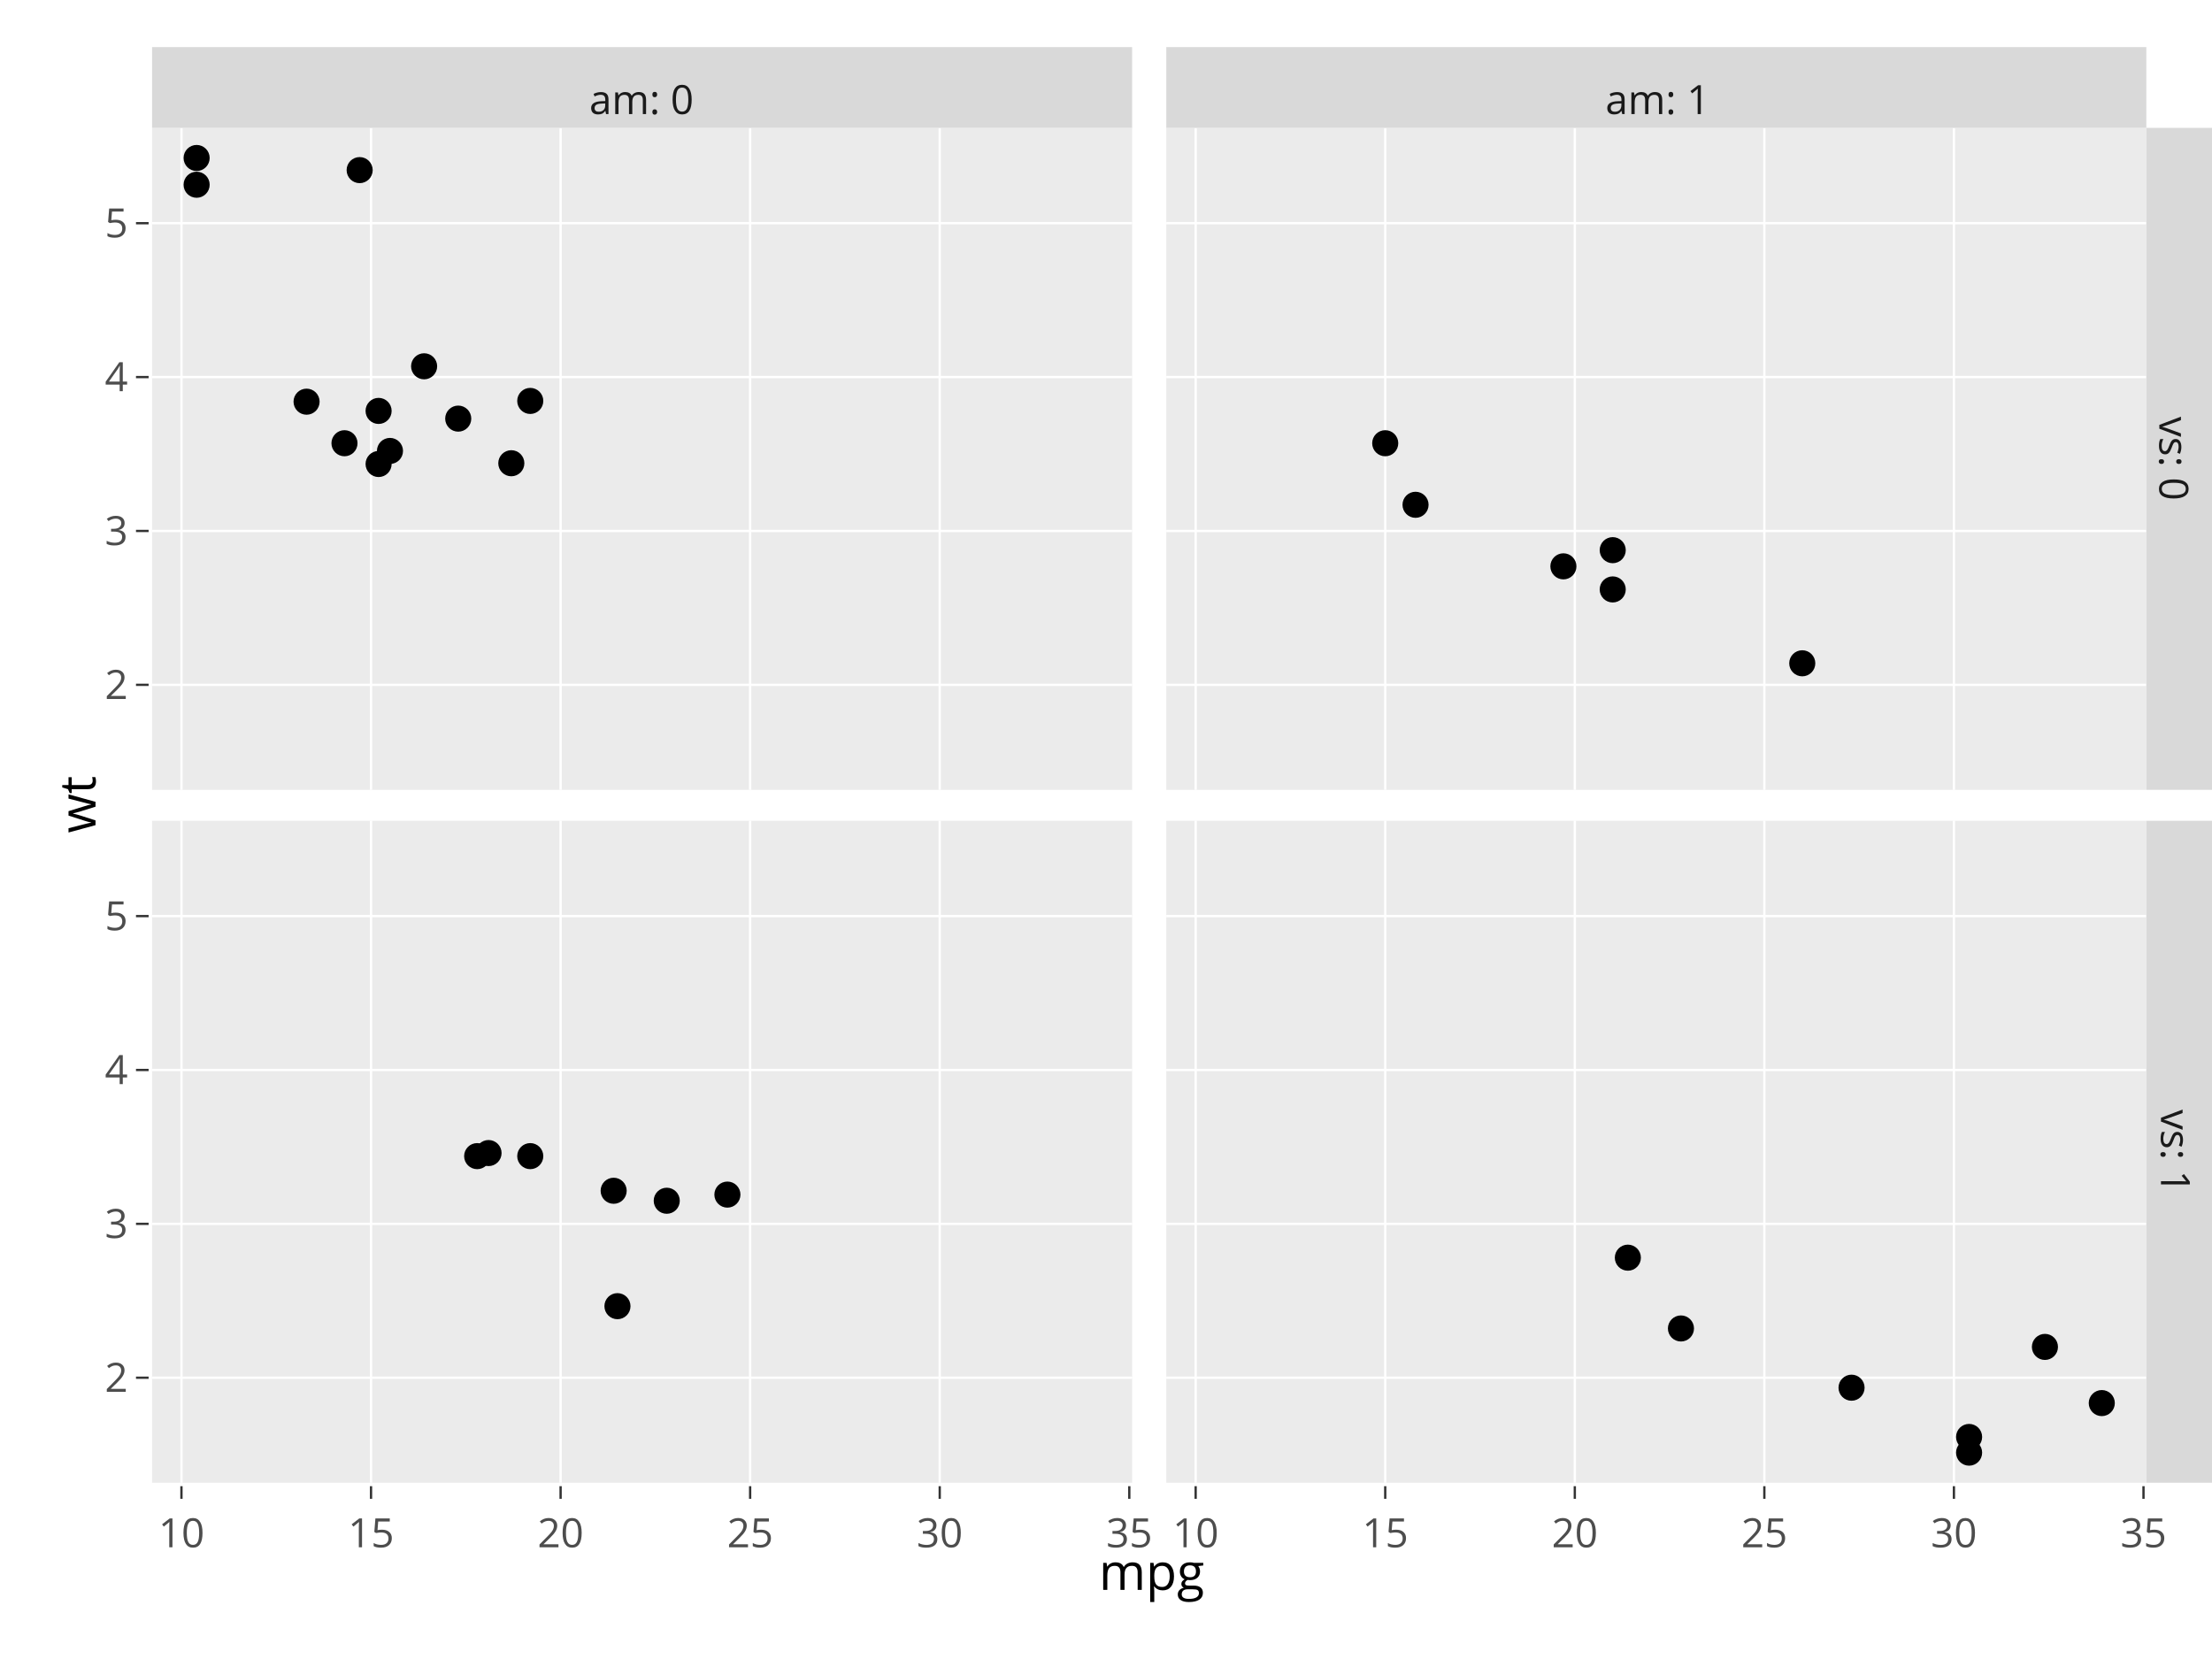
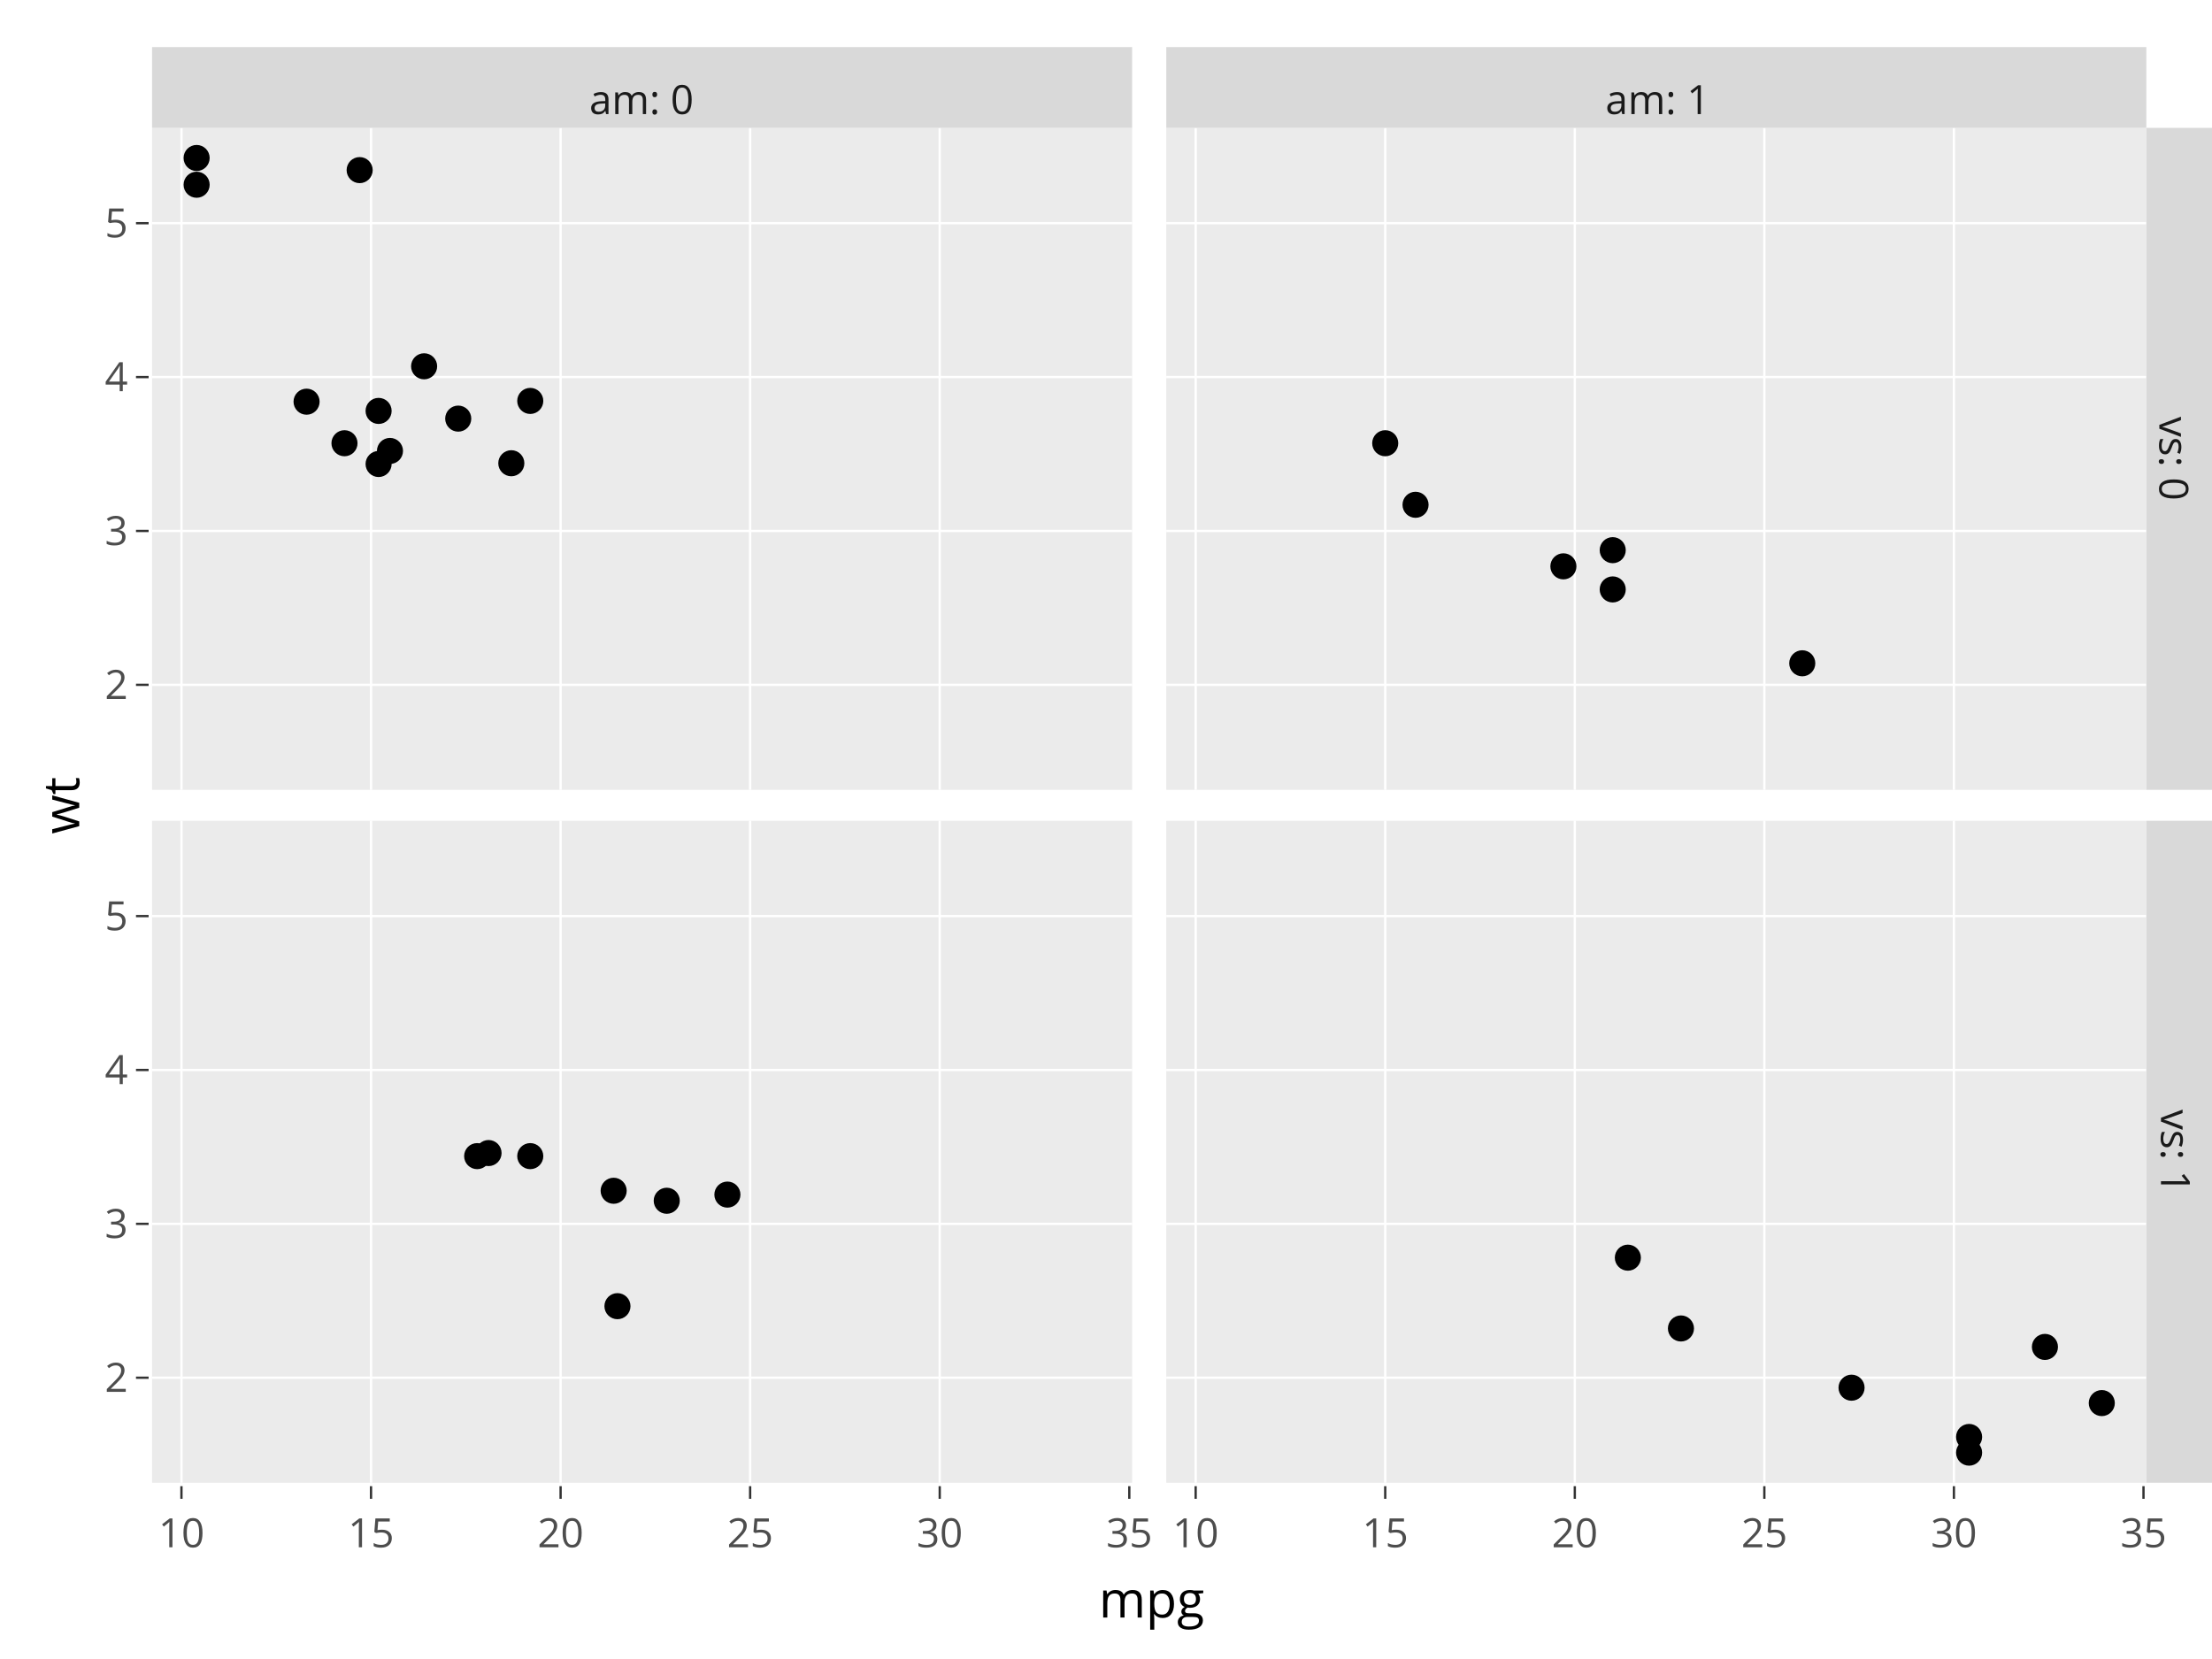
<svg xmlns="http://www.w3.org/2000/svg" class="main-svg" width="640" height="480" style="" viewBox="0 0 640 480">
  <rect x="0" y="0" width="640" height="480" style="fill: rgb(255, 255, 255); fill-opacity: 1;" />
  <defs id="defs-">
    <g class="clips">
      <clipPath id="clipxyplot" class="plotclip">
        <rect width="283.56" height="191.525" />
      </clipPath>
      <clipPath id="clipxy2plot" class="plotclip">
        <rect width="283.56" height="191.525" />
      </clipPath>
      <clipPath id="clipx2yplot" class="plotclip">
        <rect width="283.56" height="191.525" />
      </clipPath>
      <clipPath id="clipx2y2plot" class="plotclip">
        <rect width="283.56" height="191.525" />
      </clipPath>
      <clipPath class="axesclip" id="clipx">
        <rect x="44" y="0" width="283.56" height="480" />
      </clipPath>
      <clipPath class="axesclip" id="clipy">
        <rect x="0" y="37" width="640" height="191.525" />
      </clipPath>
      <clipPath class="axesclip" id="clipxy">
        <rect x="44" y="37" width="283.56" height="191.525" />
      </clipPath>
      <clipPath class="axesclip" id="clipy2">
        <rect x="0" y="237.475" width="640" height="191.525" />
      </clipPath>
      <clipPath class="axesclip" id="clipxy2">
        <rect x="44" y="237.475" width="283.56" height="191.525" />
      </clipPath>
      <clipPath class="axesclip" id="clipx2">
        <rect x="337.44" y="0" width="283.56" height="480" />
      </clipPath>
      <clipPath class="axesclip" id="clipx2y">
        <rect x="337.44" y="37" width="283.56" height="191.525" />
      </clipPath>
      <clipPath class="axesclip" id="clipx2y2">
        <rect x="337.44" y="237.475" width="283.56" height="191.525" />
      </clipPath>
    </g>
    <g class="gradients" />
    <g class="patterns" />
  </defs>
  <g class="bglayer">
    <rect class="bg" x="44" y="37" width="283.56" height="191.525" style="fill: rgb(235, 235, 235); fill-opacity: 1; stroke-width: 0;" />
    <rect class="bg" x="44" y="237.475" width="283.56" height="191.525" style="fill: rgb(235, 235, 235); fill-opacity: 1; stroke-width: 0;" />
    <rect class="bg" x="337.44" y="37" width="283.56" height="191.525" style="fill: rgb(235, 235, 235); fill-opacity: 1; stroke-width: 0;" />
    <rect class="bg" x="337.44" y="237.475" width="283.56" height="191.525" style="fill: rgb(235, 235, 235); fill-opacity: 1; stroke-width: 0;" />
  </g>
  <g class="layer-below">
    <g class="imagelayer" />
    <g class="shapelayer" />
  </g>
  <g class="cartesianlayer">
    <g class="subplot xy">
      <g class="layer-subplot">
        <g class="shapelayer" />
        <g class="imagelayer" />
      </g>
      <g class="gridlayer">
        <g class="x">
          <path class="xgrid crisp" transform="translate(52.5,0)" d="M0,37v191.525" style="stroke: rgb(255, 255, 255); stroke-opacity: 1; stroke-width: 0.664px;" />
          <path class="xgrid crisp" transform="translate(107.35,0)" d="M0,37v191.525" style="stroke: rgb(255, 255, 255); stroke-opacity: 1; stroke-width: 0.664px;" />
          <path class="xgrid crisp" transform="translate(162.2,0)" d="M0,37v191.525" style="stroke: rgb(255, 255, 255); stroke-opacity: 1; stroke-width: 0.664px;" />
          <path class="xgrid crisp" transform="translate(217.04,0)" d="M0,37v191.525" style="stroke: rgb(255, 255, 255); stroke-opacity: 1; stroke-width: 0.664px;" />
          <path class="xgrid crisp" transform="translate(271.89,0)" d="M0,37v191.525" style="stroke: rgb(255, 255, 255); stroke-opacity: 1; stroke-width: 0.664px;" />
        </g>
        <g class="y">
          <path class="ygrid crisp" transform="translate(0,198.14)" d="M44,0h283.56" style="stroke: rgb(255, 255, 255); stroke-opacity: 1; stroke-width: 0.664px;" />
          <path class="ygrid crisp" transform="translate(0,153.62)" d="M44,0h283.56" style="stroke: rgb(255, 255, 255); stroke-opacity: 1; stroke-width: 0.664px;" />
          <path class="ygrid crisp" transform="translate(0,109.1)" d="M44,0h283.56" style="stroke: rgb(255, 255, 255); stroke-opacity: 1; stroke-width: 0.664px;" />
          <path class="ygrid crisp" transform="translate(0,64.58)" d="M44,0h283.56" style="stroke: rgb(255, 255, 255); stroke-opacity: 1; stroke-width: 0.664px;" />
        </g>
      </g>
      <g class="zerolinelayer" />
      <path class="xlines-below" />
      <path class="ylines-below" />
      <g class="overlines-below" />
      <g class="xaxislayer-below" />
      <g class="yaxislayer-below" />
      <g class="overaxes-below" />
      <g class="plot" transform="translate(44,37)" clip-path="url(#clipxyplot)">
        <g class="scatterlayer mlayer">
          <g class="trace scatter trace-vdiffr-plotly-1" style="stroke-miterlimit: 2; opacity: 1;">
            <g class="fills" />
            <g class="errorbars" />
            <g class="lines" />
            <g class="points">
              <path class="point" transform="translate(103.94,97.03)" d="M2.83,0A2.83,2.83 0 1,1 0,-2.83A2.83,2.83 0 0,1 2.83,0Z" style="opacity: 1; stroke-width: 1.89px; fill: rgb(0, 0, 0); fill-opacity: 1; stroke: rgb(0, 0, 0); stroke-opacity: 1;" />
              <path class="point" transform="translate(55.67,91.24)" d="M2.83,0A2.83,2.83 0 1,1 0,-2.83A2.83,2.83 0 0,1 2.83,0Z" style="opacity: 1; stroke-width: 1.89px; fill: rgb(0, 0, 0); fill-opacity: 1; stroke: rgb(0, 0, 0); stroke-opacity: 1;" />
              <path class="point" transform="translate(78.71,68.98)" d="M2.83,0A2.83,2.83 0 1,1 0,-2.83A2.83,2.83 0 0,1 2.83,0Z" style="opacity: 1; stroke-width: 1.89px; fill: rgb(0, 0, 0); fill-opacity: 1; stroke: rgb(0, 0, 0); stroke-opacity: 1;" />
              <path class="point" transform="translate(88.58,84.12)" d="M2.83,0A2.83,2.83 0 1,1 0,-2.83A2.83,2.83 0 0,1 2.83,0Z" style="opacity: 1; stroke-width: 1.89px; fill: rgb(0, 0, 0); fill-opacity: 1; stroke: rgb(0, 0, 0); stroke-opacity: 1;" />
              <path class="point" transform="translate(65.54,81.89)" d="M2.83,0A2.83,2.83 0 1,1 0,-2.83A2.83,2.83 0 0,1 2.83,0Z" style="opacity: 1; stroke-width: 1.89px; fill: rgb(0, 0, 0); fill-opacity: 1; stroke: rgb(0, 0, 0); stroke-opacity: 1;" />
              <path class="point" transform="translate(12.89,16.45)" d="M2.83,0A2.83,2.83 0 1,1 0,-2.83A2.83,2.83 0 0,1 2.83,0Z" style="opacity: 1; stroke-width: 1.89px; fill: rgb(0, 0, 0); fill-opacity: 1; stroke: rgb(0, 0, 0); stroke-opacity: 1;" />
              <path class="point" transform="translate(12.89,8.71)" d="M2.83,0A2.83,2.83 0 1,1 0,-2.83A2.83,2.83 0 0,1 2.83,0Z" style="opacity: 1; stroke-width: 1.89px; fill: rgb(0, 0, 0); fill-opacity: 1; stroke: rgb(0, 0, 0); stroke-opacity: 1;" />
              <path class="point" transform="translate(60.06,12.22)" d="M2.83,0A2.83,2.83 0 1,1 0,-2.83A2.83,2.83 0 0,1 2.83,0Z" style="opacity: 1; stroke-width: 1.89px; fill: rgb(0, 0, 0); fill-opacity: 1; stroke: rgb(0, 0, 0); stroke-opacity: 1;" />
              <path class="point" transform="translate(68.83,93.47)" d="M2.83,0A2.83,2.83 0 1,1 0,-2.83A2.83,2.83 0 0,1 2.83,0Z" style="opacity: 1; stroke-width: 1.89px; fill: rgb(0, 0, 0); fill-opacity: 1; stroke: rgb(0, 0, 0); stroke-opacity: 1;" />
              <path class="point" transform="translate(65.54,97.25)" d="M2.83,0A2.83,2.83 0 1,1 0,-2.83A2.83,2.83 0 0,1 2.83,0Z" style="opacity: 1; stroke-width: 1.89px; fill: rgb(0, 0, 0); fill-opacity: 1; stroke: rgb(0, 0, 0); stroke-opacity: 1;" />
              <path class="point" transform="translate(44.7,79.22)" d="M2.83,0A2.83,2.83 0 1,1 0,-2.83A2.83,2.83 0 0,1 2.83,0Z" style="opacity: 1; stroke-width: 1.89px; fill: rgb(0, 0, 0); fill-opacity: 1; stroke: rgb(0, 0, 0); stroke-opacity: 1;" />
              <path class="point" transform="translate(109.42,79)" d="M2.83,0A2.83,2.83 0 1,1 0,-2.83A2.83,2.83 0 0,1 2.83,0Z" style="opacity: 1; stroke-width: 1.89px; fill: rgb(0, 0, 0); fill-opacity: 1; stroke: rgb(0, 0, 0); stroke-opacity: 1;" />
            </g>
            <g class="text" />
          </g>
        </g>
      </g>
      <g class="overplot" />
      <path class="xlines-above crisp" d="M0,0" style="fill: none;" />
      <path class="ylines-above crisp" d="" style="fill: none; stroke-width: 1px; stroke: rgb(0, 0, 0); stroke-opacity: 0;" />
      <g class="overlines-above" />
      <g class="xaxislayer-above" />
      <g class="yaxislayer-above">
        <path class="ytick ticks crisp" d="M43,0h-3.653" transform="translate(0,198.14)" style="stroke: rgb(51, 51, 51); stroke-opacity: 1; stroke-width: 0.664px;" />
        <path class="ytick ticks crisp" d="M43,0h-3.653" transform="translate(0,153.62)" style="stroke: rgb(51, 51, 51); stroke-opacity: 1; stroke-width: 0.664px;" />
        <path class="ytick ticks crisp" d="M43,0h-3.653" transform="translate(0,109.1)" style="stroke: rgb(51, 51, 51); stroke-opacity: 1; stroke-width: 0.664px;" />
        <path class="ytick ticks crisp" d="M43,0h-3.653" transform="translate(0,64.58)" style="stroke: rgb(51, 51, 51); stroke-opacity: 1; stroke-width: 0.664px;" />
        <g class="ytick">
          <text text-anchor="end" x="37.009" y="4.091" transform="translate(0,198.14)" style="font-family: 'Open Sans', verdana, arial, sans-serif; font-size: 11.69px; fill: rgb(77, 77, 77); fill-opacity: 1; white-space: pre; opacity: 1;">2</text>
        </g>
        <g class="ytick">
          <text text-anchor="end" x="37.009" y="4.091" style="font-family: 'Open Sans', verdana, arial, sans-serif; font-size: 11.69px; fill: rgb(77, 77, 77); fill-opacity: 1; white-space: pre; opacity: 1;" transform="translate(0,153.62)">3</text>
        </g>
        <g class="ytick">
          <text text-anchor="end" x="37.009" y="4.091" style="font-family: 'Open Sans', verdana, arial, sans-serif; font-size: 11.69px; fill: rgb(77, 77, 77); fill-opacity: 1; white-space: pre; opacity: 1;" transform="translate(0,109.1)">4</text>
        </g>
        <g class="ytick">
          <text text-anchor="end" x="37.009" y="4.091" style="font-family: 'Open Sans', verdana, arial, sans-serif; font-size: 11.69px; fill: rgb(77, 77, 77); fill-opacity: 1; white-space: pre; opacity: 1;" transform="translate(0,64.58)">5</text>
        </g>
      </g>
      <g class="overaxes-above" />
    </g>
    <g class="subplot xy2">
      <g class="layer-subplot">
        <g class="shapelayer" />
        <g class="imagelayer" />
      </g>
      <g class="gridlayer">
        <g class="x">
          <path class="xgrid crisp" transform="translate(52.5,0)" d="M0,237.475v191.525" style="stroke: rgb(255, 255, 255); stroke-opacity: 1; stroke-width: 0.664px;" />
          <path class="xgrid crisp" transform="translate(107.35,0)" d="M0,237.475v191.525" style="stroke: rgb(255, 255, 255); stroke-opacity: 1; stroke-width: 0.664px;" />
          <path class="xgrid crisp" transform="translate(162.2,0)" d="M0,237.475v191.525" style="stroke: rgb(255, 255, 255); stroke-opacity: 1; stroke-width: 0.664px;" />
          <path class="xgrid crisp" transform="translate(217.04,0)" d="M0,237.475v191.525" style="stroke: rgb(255, 255, 255); stroke-opacity: 1; stroke-width: 0.664px;" />
          <path class="xgrid crisp" transform="translate(271.89,0)" d="M0,237.475v191.525" style="stroke: rgb(255, 255, 255); stroke-opacity: 1; stroke-width: 0.664px;" />
        </g>
        <g class="y2">
          <path class="y2grid crisp" transform="translate(0,398.6149)" d="M44,0h283.56" style="stroke: rgb(255, 255, 255); stroke-opacity: 1; stroke-width: 0.664px;" />
          <path class="y2grid crisp" transform="translate(0,354.0949)" d="M44,0h283.56" style="stroke: rgb(255, 255, 255); stroke-opacity: 1; stroke-width: 0.664px;" />
          <path class="y2grid crisp" transform="translate(0,309.5749)" d="M44,0h283.56" style="stroke: rgb(255, 255, 255); stroke-opacity: 1; stroke-width: 0.664px;" />
          <path class="y2grid crisp" transform="translate(0,265.0549)" d="M44,0h283.56" style="stroke: rgb(255, 255, 255); stroke-opacity: 1; stroke-width: 0.664px;" />
        </g>
      </g>
      <g class="zerolinelayer" />
      <path class="xlines-below" />
      <path class="ylines-below" />
      <g class="overlines-below" />
      <g class="xaxislayer-below" />
      <g class="yaxislayer-below" />
      <g class="overaxes-below" />
      <g class="plot" transform="translate(44,237.4749)" clip-path="url(#clipxy2plot)">
        <g class="scatterlayer mlayer">
          <g class="trace scatter trace-vdiffr-plotly-3" style="stroke-miterlimit: 2; opacity: 1;">
            <g class="fills" />
            <g class="errorbars" />
            <g class="lines" />
            <g class="points">
              <path class="point" transform="translate(133.55,107.05)" d="M2.83,0A2.83,2.83 0 1,1 0,-2.83A2.83,2.83 0 0,1 2.83,0Z" style="opacity: 1; stroke-width: 1.89px; fill: rgb(0, 0, 0); fill-opacity: 1; stroke: rgb(0, 0, 0); stroke-opacity: 1;" />
              <path class="point" transform="translate(97.35,96.14)" d="M2.83,0A2.83,2.83 0 1,1 0,-2.83A2.83,2.83 0 0,1 2.83,0Z" style="opacity: 1; stroke-width: 1.89px; fill: rgb(0, 0, 0); fill-opacity: 1; stroke: rgb(0, 0, 0); stroke-opacity: 1;" />
              <path class="point" transform="translate(166.46,108.16)" d="M2.83,0A2.83,2.83 0 1,1 0,-2.83A2.83,2.83 0 0,1 2.83,0Z" style="opacity: 1; stroke-width: 1.89px; fill: rgb(0, 0, 0); fill-opacity: 1; stroke: rgb(0, 0, 0); stroke-opacity: 1;" />
              <path class="point" transform="translate(148.91,109.94)" d="M2.83,0A2.83,2.83 0 1,1 0,-2.83A2.83,2.83 0 0,1 2.83,0Z" style="opacity: 1; stroke-width: 1.89px; fill: rgb(0, 0, 0); fill-opacity: 1; stroke: rgb(0, 0, 0); stroke-opacity: 1;" />
              <path class="point" transform="translate(109.42,97.03)" d="M2.83,0A2.83,2.83 0 1,1 0,-2.83A2.83,2.83 0 0,1 2.83,0Z" style="opacity: 1; stroke-width: 1.89px; fill: rgb(0, 0, 0); fill-opacity: 1; stroke: rgb(0, 0, 0); stroke-opacity: 1;" />
              <path class="point" transform="translate(94.06,97.03)" d="M2.83,0A2.83,2.83 0 1,1 0,-2.83A2.83,2.83 0 0,1 2.83,0Z" style="opacity: 1; stroke-width: 1.89px; fill: rgb(0, 0, 0); fill-opacity: 1; stroke: rgb(0, 0, 0); stroke-opacity: 1;" />
              <path class="point" transform="translate(134.65,140.44)" d="M2.83,0A2.83,2.83 0 1,1 0,-2.83A2.83,2.83 0 0,1 2.83,0Z" style="opacity: 1; stroke-width: 1.89px; fill: rgb(0, 0, 0); fill-opacity: 1; stroke: rgb(0, 0, 0); stroke-opacity: 1;" />
            </g>
            <g class="text" />
          </g>
        </g>
      </g>
      <g class="overplot" />
      <path class="xlines-above crisp" d="" style="fill: none; stroke-width: 1px; stroke: rgb(0, 0, 0); stroke-opacity: 0;" />
      <path class="ylines-above crisp" d="" style="fill: none; stroke-width: 1px; stroke: rgb(0, 0, 0); stroke-opacity: 0;" />
      <g class="overlines-above" />
      <g class="xaxislayer-above">
        <path class="xtick ticks crisp" d="M0,430v3.653" transform="translate(52.5,0)" style="stroke: rgb(51, 51, 51); stroke-opacity: 1; stroke-width: 0.664px;" />
        <path class="xtick ticks crisp" d="M0,430v3.653" transform="translate(107.35,0)" style="stroke: rgb(51, 51, 51); stroke-opacity: 1; stroke-width: 0.664px;" />
        <path class="xtick ticks crisp" d="M0,430v3.653" transform="translate(162.2,0)" style="stroke: rgb(51, 51, 51); stroke-opacity: 1; stroke-width: 0.664px;" />
        <path class="xtick ticks crisp" d="M0,430v3.653" transform="translate(217.04,0)" style="stroke: rgb(51, 51, 51); stroke-opacity: 1; stroke-width: 0.664px;" />
        <path class="xtick ticks crisp" d="M0,430v3.653" transform="translate(271.89,0)" style="stroke: rgb(51, 51, 51); stroke-opacity: 1; stroke-width: 0.664px;" />
        <path class="xtick ticks crisp" d="M0,430v3.653" transform="translate(326.74,0)" style="stroke: rgb(51, 51, 51); stroke-opacity: 1; stroke-width: 0.664px;" />
        <g class="xtick">
          <text text-anchor="middle" x="0" y="447.68" transform="translate(52.5,0)" style="font-family: 'Open Sans', verdana, arial, sans-serif; font-size: 11.69px; fill: rgb(77, 77, 77); fill-opacity: 1; white-space: pre; opacity: 1;">10</text>
        </g>
        <g class="xtick">
          <text text-anchor="middle" x="0" y="447.68" style="font-family: 'Open Sans', verdana, arial, sans-serif; font-size: 11.69px; fill: rgb(77, 77, 77); fill-opacity: 1; white-space: pre; opacity: 1;" transform="translate(107.35,0)">15</text>
        </g>
        <g class="xtick">
          <text text-anchor="middle" x="0" y="447.68" style="font-family: 'Open Sans', verdana, arial, sans-serif; font-size: 11.69px; fill: rgb(77, 77, 77); fill-opacity: 1; white-space: pre; opacity: 1;" transform="translate(162.2,0)">20</text>
        </g>
        <g class="xtick">
          <text text-anchor="middle" x="0" y="447.68" style="font-family: 'Open Sans', verdana, arial, sans-serif; font-size: 11.69px; fill: rgb(77, 77, 77); fill-opacity: 1; white-space: pre; opacity: 1;" transform="translate(217.04,0)">25</text>
        </g>
        <g class="xtick">
          <text text-anchor="middle" x="0" y="447.68" style="font-family: 'Open Sans', verdana, arial, sans-serif; font-size: 11.69px; fill: rgb(77, 77, 77); fill-opacity: 1; white-space: pre; opacity: 1;" transform="translate(271.89,0)">30</text>
        </g>
        <g class="xtick">
          <text text-anchor="middle" x="0" y="447.68" style="font-family: 'Open Sans', verdana, arial, sans-serif; font-size: 11.69px; fill: rgb(77, 77, 77); fill-opacity: 1; white-space: pre; opacity: 1;" transform="translate(326.74,0)">35</text>
        </g>
      </g>
      <g class="yaxislayer-above">
        <path class="y2tick ticks crisp" d="M43,0h-3.653" transform="translate(0,398.6149)" style="stroke: rgb(51, 51, 51); stroke-opacity: 1; stroke-width: 0.664px;" />
        <path class="y2tick ticks crisp" d="M43,0h-3.653" transform="translate(0,354.0949)" style="stroke: rgb(51, 51, 51); stroke-opacity: 1; stroke-width: 0.664px;" />
        <path class="y2tick ticks crisp" d="M43,0h-3.653" transform="translate(0,309.5749)" style="stroke: rgb(51, 51, 51); stroke-opacity: 1; stroke-width: 0.664px;" />
        <path class="y2tick ticks crisp" d="M43,0h-3.653" transform="translate(0,265.0549)" style="stroke: rgb(51, 51, 51); stroke-opacity: 1; stroke-width: 0.664px;" />
        <g class="y2tick">
          <text text-anchor="end" x="37.009" y="4.091" transform="translate(0,398.6149)" style="font-family: 'Open Sans', verdana, arial, sans-serif; font-size: 11.69px; fill: rgb(77, 77, 77); fill-opacity: 1; white-space: pre; opacity: 1;">2</text>
        </g>
        <g class="y2tick">
          <text text-anchor="end" x="37.009" y="4.091" style="font-family: 'Open Sans', verdana, arial, sans-serif; font-size: 11.69px; fill: rgb(77, 77, 77); fill-opacity: 1; white-space: pre; opacity: 1;" transform="translate(0,354.0949)">3</text>
        </g>
        <g class="y2tick">
          <text text-anchor="end" x="37.009" y="4.091" style="font-family: 'Open Sans', verdana, arial, sans-serif; font-size: 11.69px; fill: rgb(77, 77, 77); fill-opacity: 1; white-space: pre; opacity: 1;" transform="translate(0,309.5749)">4</text>
        </g>
        <g class="y2tick">
          <text text-anchor="end" x="37.009" y="4.091" style="font-family: 'Open Sans', verdana, arial, sans-serif; font-size: 11.69px; fill: rgb(77, 77, 77); fill-opacity: 1; white-space: pre; opacity: 1;" transform="translate(0,265.0549)">5</text>
        </g>
      </g>
      <g class="overaxes-above" />
    </g>
    <g class="subplot x2y">
      <g class="layer-subplot">
        <g class="shapelayer" />
        <g class="imagelayer" />
      </g>
      <g class="gridlayer">
        <g class="x2">
          <path class="x2grid crisp" transform="translate(345.9401,0)" d="M0,37v191.525" style="stroke: rgb(255, 255, 255); stroke-opacity: 1; stroke-width: 0.664px;" />
          <path class="x2grid crisp" transform="translate(400.7901,0)" d="M0,37v191.525" style="stroke: rgb(255, 255, 255); stroke-opacity: 1; stroke-width: 0.664px;" />
          <path class="x2grid crisp" transform="translate(455.6401,0)" d="M0,37v191.525" style="stroke: rgb(255, 255, 255); stroke-opacity: 1; stroke-width: 0.664px;" />
          <path class="x2grid crisp" transform="translate(510.4801,0)" d="M0,37v191.525" style="stroke: rgb(255, 255, 255); stroke-opacity: 1; stroke-width: 0.664px;" />
          <path class="x2grid crisp" transform="translate(565.3301,0)" d="M0,37v191.525" style="stroke: rgb(255, 255, 255); stroke-opacity: 1; stroke-width: 0.664px;" />
        </g>
        <g class="y">
          <path class="ygrid crisp" transform="translate(0,198.14)" d="M337.44,0h283.56" style="stroke: rgb(255, 255, 255); stroke-opacity: 1; stroke-width: 0.664px;" />
          <path class="ygrid crisp" transform="translate(0,153.62)" d="M337.44,0h283.56" style="stroke: rgb(255, 255, 255); stroke-opacity: 1; stroke-width: 0.664px;" />
          <path class="ygrid crisp" transform="translate(0,109.1)" d="M337.44,0h283.56" style="stroke: rgb(255, 255, 255); stroke-opacity: 1; stroke-width: 0.664px;" />
          <path class="ygrid crisp" transform="translate(0,64.58)" d="M337.44,0h283.56" style="stroke: rgb(255, 255, 255); stroke-opacity: 1; stroke-width: 0.664px;" />
        </g>
      </g>
      <g class="zerolinelayer" />
      <path class="xlines-below" />
      <path class="ylines-below" />
      <g class="overlines-below" />
      <g class="xaxislayer-below" />
      <g class="yaxislayer-below" />
      <g class="overaxes-below" />
      <g class="plot" transform="translate(337.4401,37)" clip-path="url(#clipx2yplot)">
        <g class="scatterlayer mlayer">
          <g class="trace scatter trace-vdiffr-plotly-2" style="stroke-miterlimit: 2; opacity: 1;">
            <g class="fills" />
            <g class="errorbars" />
            <g class="lines" />
            <g class="points">
              <path class="point" transform="translate(129.17,133.54)" d="M2.83,0A2.83,2.83 0 1,1 0,-2.83A2.83,2.83 0 0,1 2.83,0Z" style="opacity: 1; stroke-width: 1.89px; fill: rgb(0, 0, 0); fill-opacity: 1; stroke: rgb(0, 0, 0); stroke-opacity: 1;" />
              <path class="point" transform="translate(129.17,122.18)" d="M2.83,0A2.83,2.83 0 1,1 0,-2.83A2.83,2.83 0 0,1 2.83,0Z" style="opacity: 1; stroke-width: 1.89px; fill: rgb(0, 0, 0); fill-opacity: 1; stroke: rgb(0, 0, 0); stroke-opacity: 1;" />
              <path class="point" transform="translate(184.01,154.91)" d="M2.83,0A2.83,2.83 0 1,1 0,-2.83A2.83,2.83 0 0,1 2.83,0Z" style="opacity: 1; stroke-width: 1.89px; fill: rgb(0, 0, 0); fill-opacity: 1; stroke: rgb(0, 0, 0); stroke-opacity: 1;" />
              <path class="point" transform="translate(72.12,109.05)" d="M2.83,0A2.83,2.83 0 1,1 0,-2.83A2.83,2.83 0 0,1 2.83,0Z" style="opacity: 1; stroke-width: 1.89px; fill: rgb(0, 0, 0); fill-opacity: 1; stroke: rgb(0, 0, 0); stroke-opacity: 1;" />
              <path class="point" transform="translate(114.9,126.86)" d="M2.83,0A2.83,2.83 0 1,1 0,-2.83A2.83,2.83 0 0,1 2.83,0Z" style="opacity: 1; stroke-width: 1.89px; fill: rgb(0, 0, 0); fill-opacity: 1; stroke: rgb(0, 0, 0); stroke-opacity: 1;" />
              <path class="point" transform="translate(63.35,91.24)" d="M2.83,0A2.83,2.83 0 1,1 0,-2.83A2.83,2.83 0 0,1 2.83,0Z" style="opacity: 1; stroke-width: 1.89px; fill: rgb(0, 0, 0); fill-opacity: 1; stroke: rgb(0, 0, 0); stroke-opacity: 1;" />
            </g>
            <g class="text" />
          </g>
        </g>
      </g>
      <g class="overplot" />
      <path class="xlines-above crisp" d="M0,0" style="fill: none;" />
      <path class="ylines-above crisp" d="M0,0" style="fill: none;" />
      <g class="overlines-above" />
      <g class="xaxislayer-above" />
      <g class="yaxislayer-above" />
      <g class="overaxes-above" />
    </g>
    <g class="subplot x2y2">
      <g class="layer-subplot">
        <g class="shapelayer" />
        <g class="imagelayer" />
      </g>
      <g class="gridlayer">
        <g class="x2">
          <path class="x2grid crisp" transform="translate(345.9401,0)" d="M0,237.475v191.525" style="stroke: rgb(255, 255, 255); stroke-opacity: 1; stroke-width: 0.664px;" />
          <path class="x2grid crisp" transform="translate(400.7901,0)" d="M0,237.475v191.525" style="stroke: rgb(255, 255, 255); stroke-opacity: 1; stroke-width: 0.664px;" />
          <path class="x2grid crisp" transform="translate(455.6401,0)" d="M0,237.475v191.525" style="stroke: rgb(255, 255, 255); stroke-opacity: 1; stroke-width: 0.664px;" />
          <path class="x2grid crisp" transform="translate(510.4801,0)" d="M0,237.475v191.525" style="stroke: rgb(255, 255, 255); stroke-opacity: 1; stroke-width: 0.664px;" />
          <path class="x2grid crisp" transform="translate(565.3301,0)" d="M0,237.475v191.525" style="stroke: rgb(255, 255, 255); stroke-opacity: 1; stroke-width: 0.664px;" />
        </g>
        <g class="y2">
          <path class="y2grid crisp" transform="translate(0,398.6149)" d="M337.44,0h283.56" style="stroke: rgb(255, 255, 255); stroke-opacity: 1; stroke-width: 0.664px;" />
          <path class="y2grid crisp" transform="translate(0,354.0949)" d="M337.44,0h283.56" style="stroke: rgb(255, 255, 255); stroke-opacity: 1; stroke-width: 0.664px;" />
          <path class="y2grid crisp" transform="translate(0,309.5749)" d="M337.44,0h283.56" style="stroke: rgb(255, 255, 255); stroke-opacity: 1; stroke-width: 0.664px;" />
          <path class="y2grid crisp" transform="translate(0,265.0549)" d="M337.44,0h283.56" style="stroke: rgb(255, 255, 255); stroke-opacity: 1; stroke-width: 0.664px;" />
        </g>
      </g>
      <g class="zerolinelayer" />
      <path class="xlines-below" />
      <path class="ylines-below" />
      <g class="overlines-below" />
      <g class="xaxislayer-below" />
      <g class="yaxislayer-below" />
      <g class="overaxes-below" />
      <g class="plot" transform="translate(337.4401,237.4749)" clip-path="url(#clipx2y2plot)">
        <g class="scatterlayer mlayer">
          <g class="trace scatter trace-vdiffr-plotly-4" style="stroke-miterlimit: 2; opacity: 1;">
            <g class="fills" />
            <g class="errorbars" />
            <g class="lines" />
            <g class="points">
              <path class="point" transform="translate(148.91,146.89)" d="M2.83,0A2.83,2.83 0 1,1 0,-2.83A2.83,2.83 0 0,1 2.83,0Z" style="opacity: 1; stroke-width: 1.89px; fill: rgb(0, 0, 0); fill-opacity: 1; stroke: rgb(0, 0, 0); stroke-opacity: 1;" />
              <path class="point" transform="translate(254.22,152.23)" d="M2.83,0A2.83,2.83 0 1,1 0,-2.83A2.83,2.83 0 0,1 2.83,0Z" style="opacity: 1; stroke-width: 1.89px; fill: rgb(0, 0, 0); fill-opacity: 1; stroke: rgb(0, 0, 0); stroke-opacity: 1;" />
              <path class="point" transform="translate(232.28,178.28)" d="M2.83,0A2.83,2.83 0 1,1 0,-2.83A2.83,2.83 0 0,1 2.83,0Z" style="opacity: 1; stroke-width: 1.89px; fill: rgb(0, 0, 0); fill-opacity: 1; stroke: rgb(0, 0, 0); stroke-opacity: 1;" />
              <path class="point" transform="translate(270.67,168.48)" d="M2.83,0A2.83,2.83 0 1,1 0,-2.83A2.83,2.83 0 0,1 2.83,0Z" style="opacity: 1; stroke-width: 1.89px; fill: rgb(0, 0, 0); fill-opacity: 1; stroke: rgb(0, 0, 0); stroke-opacity: 1;" />
              <path class="point" transform="translate(198.27,164.03)" d="M2.83,0A2.83,2.83 0 1,1 0,-2.83A2.83,2.83 0 0,1 2.83,0Z" style="opacity: 1; stroke-width: 1.89px; fill: rgb(0, 0, 0); fill-opacity: 1; stroke: rgb(0, 0, 0); stroke-opacity: 1;" />
              <path class="point" transform="translate(232.28,182.82)" d="M2.83,0A2.83,2.83 0 1,1 0,-2.83A2.83,2.83 0 0,1 2.83,0Z" style="opacity: 1; stroke-width: 1.89px; fill: rgb(0, 0, 0); fill-opacity: 1; stroke: rgb(0, 0, 0); stroke-opacity: 1;" />
              <path class="point" transform="translate(133.55,126.41)" d="M2.83,0A2.83,2.83 0 1,1 0,-2.83A2.83,2.83 0 0,1 2.83,0Z" style="opacity: 1; stroke-width: 1.89px; fill: rgb(0, 0, 0); fill-opacity: 1; stroke: rgb(0, 0, 0); stroke-opacity: 1;" />
            </g>
            <g class="text" />
          </g>
        </g>
      </g>
      <g class="overplot" />
      <path class="xlines-above crisp" d="" style="fill: none; stroke-width: 1px; stroke: rgb(0, 0, 0); stroke-opacity: 0;" />
      <path class="ylines-above crisp" d="M0,0" style="fill: none;" />
      <g class="overlines-above" />
      <g class="xaxislayer-above">
        <path class="x2tick ticks crisp" d="M0,430v3.653" transform="translate(345.9401,0)" style="stroke: rgb(51, 51, 51); stroke-opacity: 1; stroke-width: 0.664px;" />
        <path class="x2tick ticks crisp" d="M0,430v3.653" transform="translate(400.7901,0)" style="stroke: rgb(51, 51, 51); stroke-opacity: 1; stroke-width: 0.664px;" />
        <path class="x2tick ticks crisp" d="M0,430v3.653" transform="translate(455.6401,0)" style="stroke: rgb(51, 51, 51); stroke-opacity: 1; stroke-width: 0.664px;" />
        <path class="x2tick ticks crisp" d="M0,430v3.653" transform="translate(510.4801,0)" style="stroke: rgb(51, 51, 51); stroke-opacity: 1; stroke-width: 0.664px;" />
        <path class="x2tick ticks crisp" d="M0,430v3.653" transform="translate(565.3301,0)" style="stroke: rgb(51, 51, 51); stroke-opacity: 1; stroke-width: 0.664px;" />
        <path class="x2tick ticks crisp" d="M0,430v3.653" transform="translate(620.1801,0)" style="stroke: rgb(51, 51, 51); stroke-opacity: 1; stroke-width: 0.664px;" />
        <g class="x2tick">
          <text text-anchor="middle" x="0" y="447.68" transform="translate(345.9401,0)" style="font-family: 'Open Sans', verdana, arial, sans-serif; font-size: 11.69px; fill: rgb(77, 77, 77); fill-opacity: 1; white-space: pre; opacity: 1;">10</text>
        </g>
        <g class="x2tick">
          <text text-anchor="middle" x="0" y="447.68" style="font-family: 'Open Sans', verdana, arial, sans-serif; font-size: 11.69px; fill: rgb(77, 77, 77); fill-opacity: 1; white-space: pre; opacity: 1;" transform="translate(400.7901,0)">15</text>
        </g>
        <g class="x2tick">
          <text text-anchor="middle" x="0" y="447.68" style="font-family: 'Open Sans', verdana, arial, sans-serif; font-size: 11.69px; fill: rgb(77, 77, 77); fill-opacity: 1; white-space: pre; opacity: 1;" transform="translate(455.6401,0)">20</text>
        </g>
        <g class="x2tick">
          <text text-anchor="middle" x="0" y="447.68" style="font-family: 'Open Sans', verdana, arial, sans-serif; font-size: 11.69px; fill: rgb(77, 77, 77); fill-opacity: 1; white-space: pre; opacity: 1;" transform="translate(510.4801,0)">25</text>
        </g>
        <g class="x2tick">
          <text text-anchor="middle" x="0" y="447.68" style="font-family: 'Open Sans', verdana, arial, sans-serif; font-size: 11.69px; fill: rgb(77, 77, 77); fill-opacity: 1; white-space: pre; opacity: 1;" transform="translate(565.3301,0)">30</text>
        </g>
        <g class="x2tick">
          <text text-anchor="middle" x="0" y="447.68" style="font-family: 'Open Sans', verdana, arial, sans-serif; font-size: 11.69px; fill: rgb(77, 77, 77); fill-opacity: 1; white-space: pre; opacity: 1;" transform="translate(620.1801,0)">35</text>
        </g>
      </g>
      <g class="yaxislayer-above" />
      <g class="overaxes-above" />
    </g>
  </g>
  <g class="polarlayer" />
  <g class="ternarylayer" />
  <g class="geolayer" />
  <g class="funnelarealayer" />
  <g class="pielayer" />
  <g class="treemaplayer" />
  <g class="sunburstlayer" />
  <g class="glimages" />
  <defs id="topdefs-">
    <g class="clips" />
  </defs>
  <g class="layer-above">
    <g class="imagelayer" />
    <g class="shapelayer">
      <path data-index="0" fill-rule="evenodd" d="M44,228.525H327.56V37H44Z" style="opacity: 1; stroke: rgb(0, 0, 0); stroke-opacity: 0; fill: rgb(0, 0, 0); fill-opacity: 0; stroke-width: 0px;" />
      <path data-index="1" fill-rule="evenodd" d="M44,37H327.56V13.621H44Z" style="opacity: 1; stroke: rgb(0, 0, 0); stroke-opacity: 0; fill: rgb(217, 217, 217); fill-opacity: 1; stroke-width: 0.664px;" />
      <path data-index="2" fill-rule="evenodd" d="M337.44,228.525H621V37H337.44Z" style="opacity: 1; stroke: rgb(0, 0, 0); stroke-opacity: 0; fill: rgb(0, 0, 0); fill-opacity: 0; stroke-width: 0px;" />
      <path data-index="3" fill-rule="evenodd" d="M337.44,37H621V13.621H337.44Z" style="opacity: 1; stroke: rgb(0, 0, 0); stroke-opacity: 0; fill: rgb(217, 217, 217); fill-opacity: 1; stroke-width: 0.664px;" />
      <path data-index="4" fill-rule="evenodd" d="M621,228.525H644.379V37H621Z" style="opacity: 1; stroke: rgb(0, 0, 0); stroke-opacity: 0; fill: rgb(217, 217, 217); fill-opacity: 1; stroke-width: 0.664px;" />
      <path data-index="5" fill-rule="evenodd" d="M44,429H327.56V237.475H44Z" style="opacity: 1; stroke: rgb(0, 0, 0); stroke-opacity: 0; fill: rgb(0, 0, 0); fill-opacity: 0; stroke-width: 0px;" />
      <path data-index="6" fill-rule="evenodd" d="M337.44,429H621V237.475H337.44Z" style="opacity: 1; stroke: rgb(0, 0, 0); stroke-opacity: 0; fill: rgb(0, 0, 0); fill-opacity: 0; stroke-width: 0px;" />
      <path data-index="7" fill-rule="evenodd" d="M621,429H644.379V237.475H621Z" style="opacity: 1; stroke: rgb(0, 0, 0); stroke-opacity: 0; fill: rgb(217, 217, 217); fill-opacity: 1; stroke-width: 0.664px;" />
    </g>
  </g>
  <g class="infolayer">
    <g class="g-gtitle" />
    <g class="g-xtitle" />
    <g class="g-x2title" />
    <g class="g-ytitle" />
    <g class="g-y2title" />
    <g class="annotation" data-index="0" style="opacity: 1;">
-       <g class="annotation-text-g" transform="rotate(0,332.5,453.8721)">
-         <g class="cursor-pointer" transform="translate(315,443)">
+       <g class="annotation-text-g" transform="rotate(0,332.5,461.9178)">
+         <g class="cursor-pointer" transform="translate(315,451)">
          <rect class="bg" x="0.5" y="0.5" width="35" height="21" style="stroke-width: 1px; stroke: rgb(0, 0, 0); stroke-opacity: 0; fill: rgb(0, 0, 0); fill-opacity: 0;" />
          <text class="annotation-text" text-anchor="middle" x="18.219" y="17" style="font-family: 'Open Sans', verdana, arial, sans-serif; font-size: 14.612px; fill: rgb(0, 0, 0); fill-opacity: 1; white-space: pre;">mpg</text>
        </g>
      </g>
    </g>
    <g class="annotation" data-index="1" style="opacity: 1;">
-       <g class="annotation-text-g" transform="rotate(-90,21.63784,233)">
-         <g class="cursor-pointer" transform="translate(11,222)">
+       <g class="annotation-text-g" transform="rotate(-90,16.92694,233)">
+         <g class="cursor-pointer" transform="translate(6,222)">
          <rect class="bg" x="0.5" y="0.5" width="21" height="21" style="stroke-width: 1px; stroke: rgb(0, 0, 0); stroke-opacity: 0; fill: rgb(0, 0, 0); fill-opacity: 0;" />
          <text class="annotation-text" text-anchor="middle" x="10.859" y="17" style="font-family: 'Open Sans', verdana, arial, sans-serif; font-size: 14.612px; fill: rgb(0, 0, 0); fill-opacity: 1; white-space: pre;">wt</text>
        </g>
      </g>
    </g>
    <g class="annotation" data-index="2" style="opacity: 1;">
      <g class="annotation-text-g" transform="rotate(0,185.78,28)">
        <g class="cursor-pointer" transform="translate(166,19)">
          <rect class="bg" x="0.5" y="0.5" width="38" height="17" style="stroke-width: 1px; stroke: rgb(0, 0, 0); stroke-opacity: 0; fill: rgb(0, 0, 0); fill-opacity: 0;" />
          <text class="annotation-text" text-anchor="middle" x="19.609" y="14" style="font-family: 'Open Sans', verdana, arial, sans-serif; font-size: 11.69px; fill: rgb(26, 26, 26); fill-opacity: 1; white-space: pre;">am: 0</text>
        </g>
      </g>
    </g>
    <g class="annotation" data-index="3" style="opacity: 1;">
      <g class="annotation-text-g" transform="rotate(0,479.22,28)">
        <g class="cursor-pointer" transform="translate(460,19)">
          <rect class="bg" x="0.5" y="0.5" width="38" height="17" style="stroke-width: 1px; stroke: rgb(0, 0, 0); stroke-opacity: 0; fill: rgb(0, 0, 0); fill-opacity: 0;" />
          <text class="annotation-text" text-anchor="middle" x="19.609" y="14" style="font-family: 'Open Sans', verdana, arial, sans-serif; font-size: 11.69px; fill: rgb(26, 26, 26); fill-opacity: 1; white-space: pre;">am: 1</text>
        </g>
      </g>
    </g>
    <g class="annotation" data-index="4" style="opacity: 1;">
      <g class="annotation-text-g" transform="rotate(90,630,132.7626)">
        <g class="cursor-pointer" transform="translate(613,124)">
          <rect class="bg" x="0.5" y="0.5" width="33" height="17" style="stroke-width: 1px; stroke: rgb(0, 0, 0); stroke-opacity: 0; fill: rgb(0, 0, 0); fill-opacity: 0;" />
          <text class="annotation-text" text-anchor="middle" x="16.922" y="14" style="font-family: 'Open Sans', verdana, arial, sans-serif; font-size: 11.69px; fill: rgb(26, 26, 26); fill-opacity: 1; white-space: pre;">vs: 0</text>
        </g>
      </g>
    </g>
    <g class="annotation" data-index="5" style="opacity: 1;">
      <g class="annotation-text-g" transform="rotate(90,630,333.2374)">
        <g class="cursor-pointer" transform="translate(613,324)">
          <rect class="bg" x="0.5" y="0.5" width="33" height="17" style="stroke-width: 1px; stroke: rgb(0, 0, 0); stroke-opacity: 0; fill: rgb(0, 0, 0); fill-opacity: 0;" />
          <text class="annotation-text" text-anchor="middle" x="16.922" y="14" style="font-family: 'Open Sans', verdana, arial, sans-serif; font-size: 11.69px; fill: rgb(26, 26, 26); fill-opacity: 1; white-space: pre;">vs: 1</text>
        </g>
      </g>
    </g>
  </g>
</svg>
